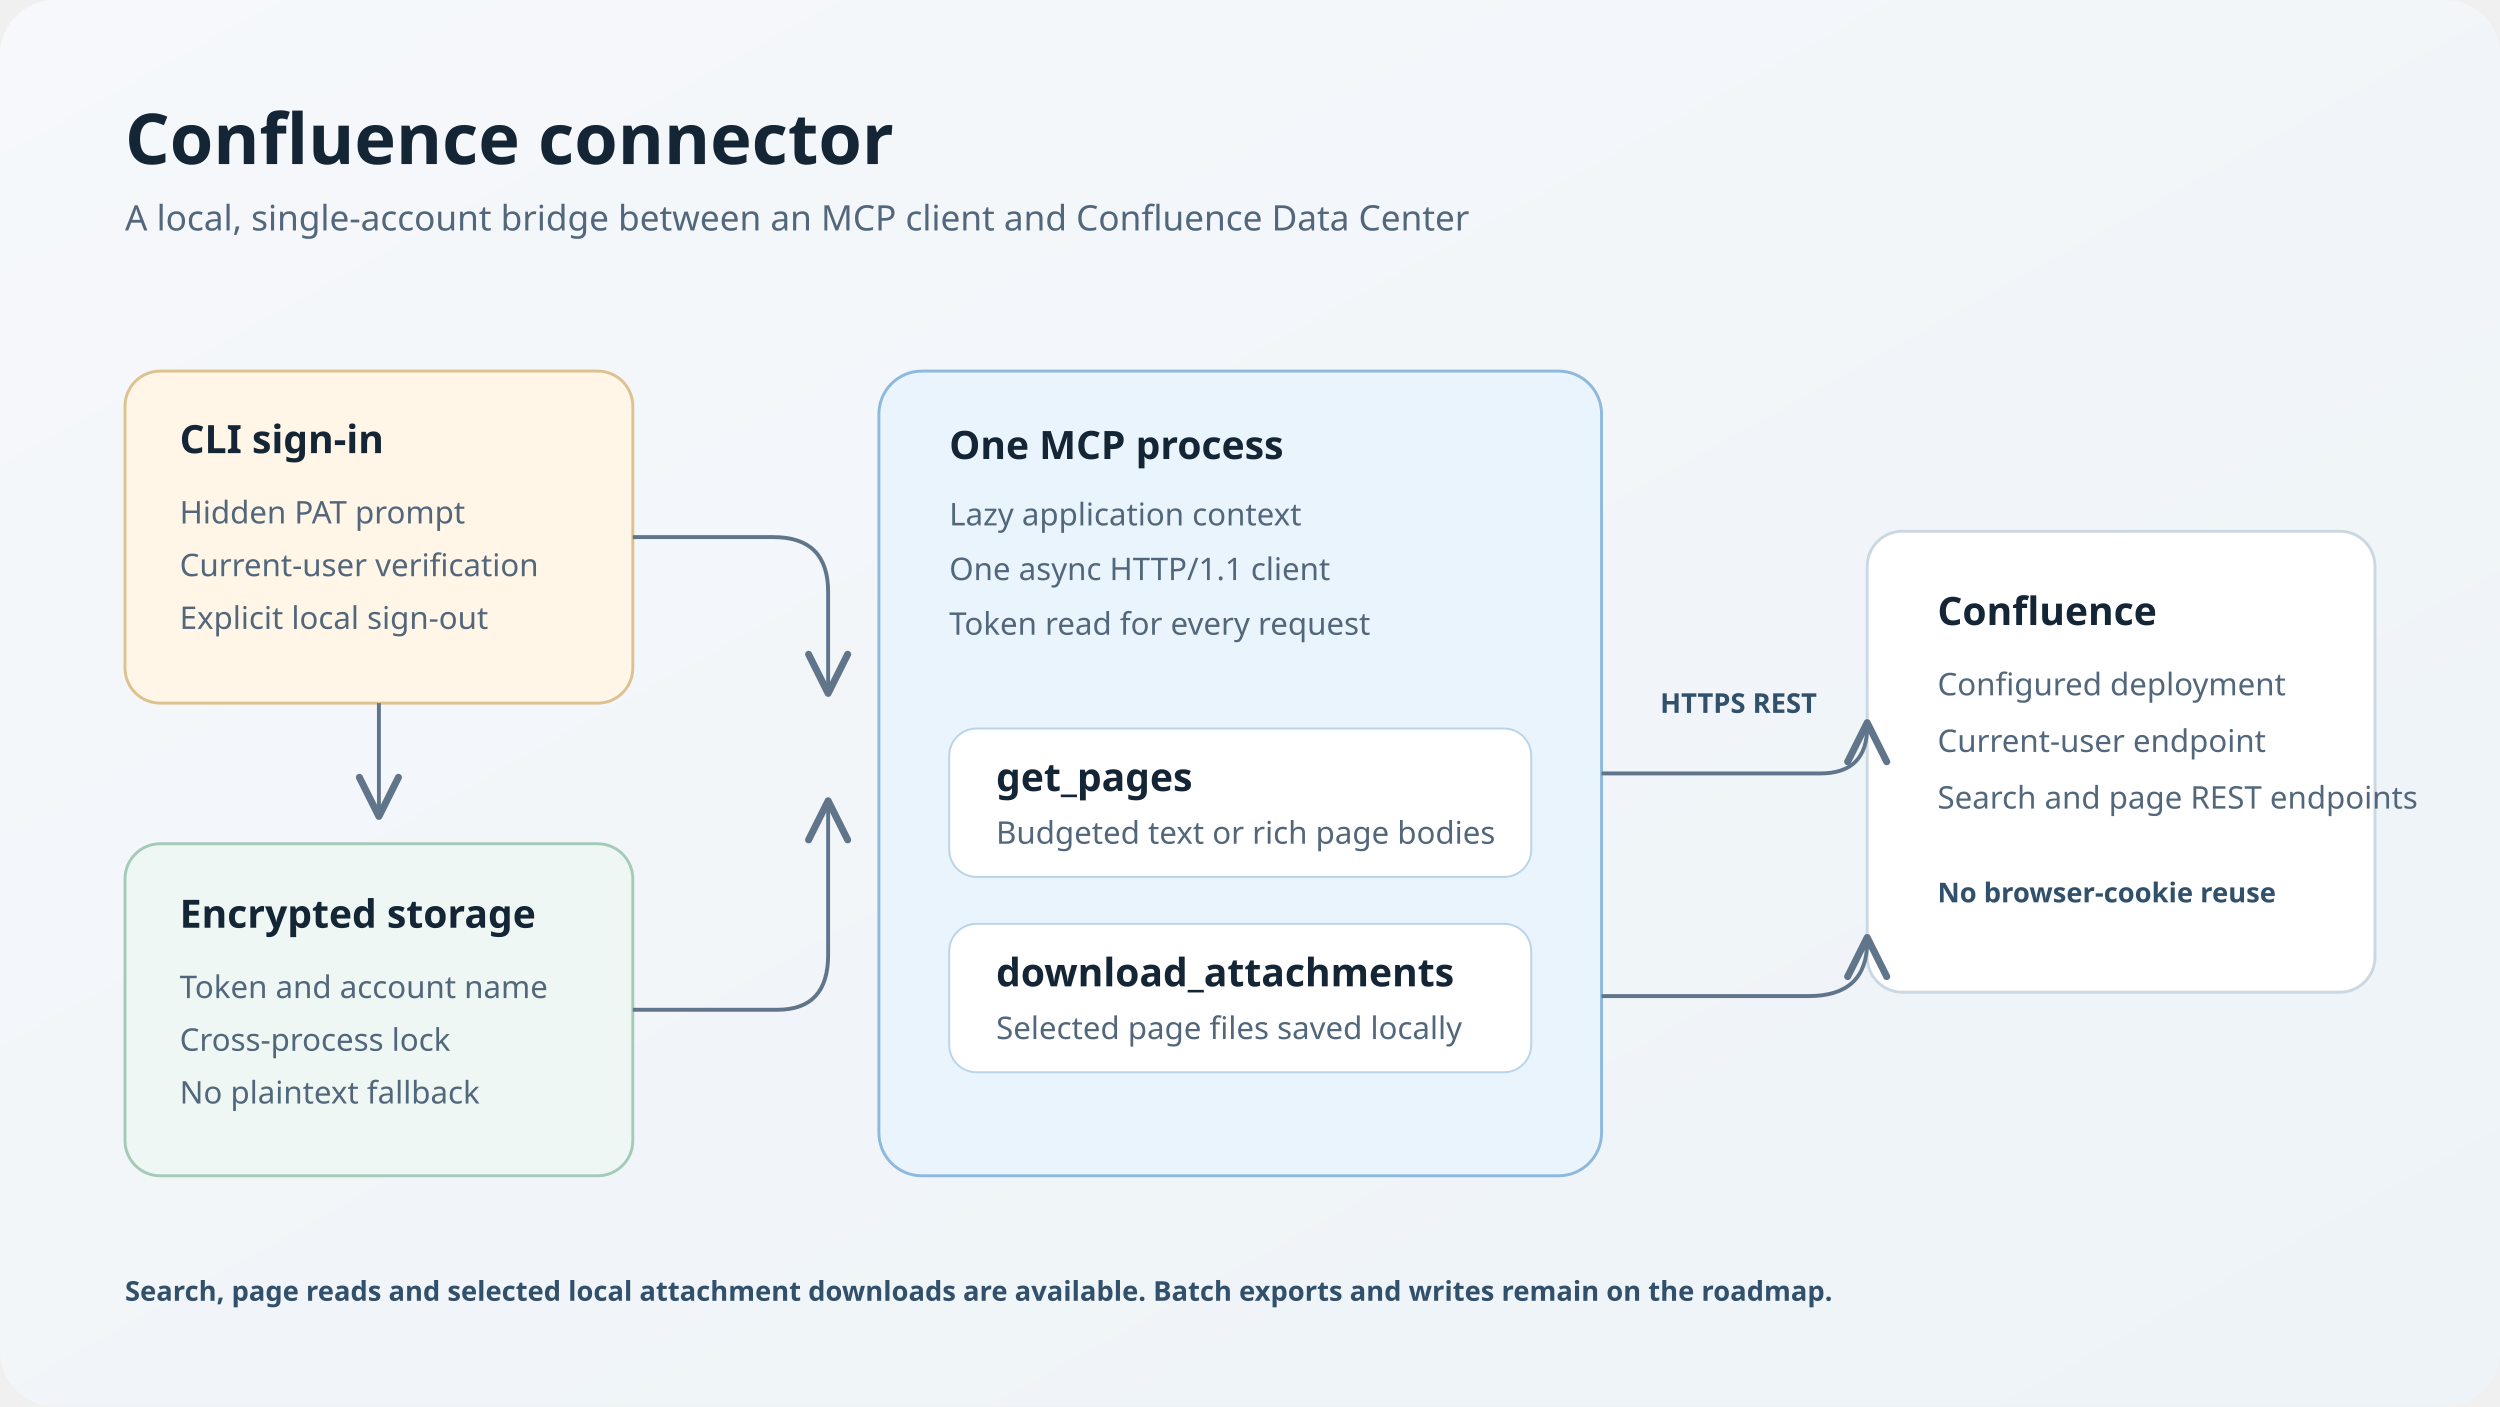
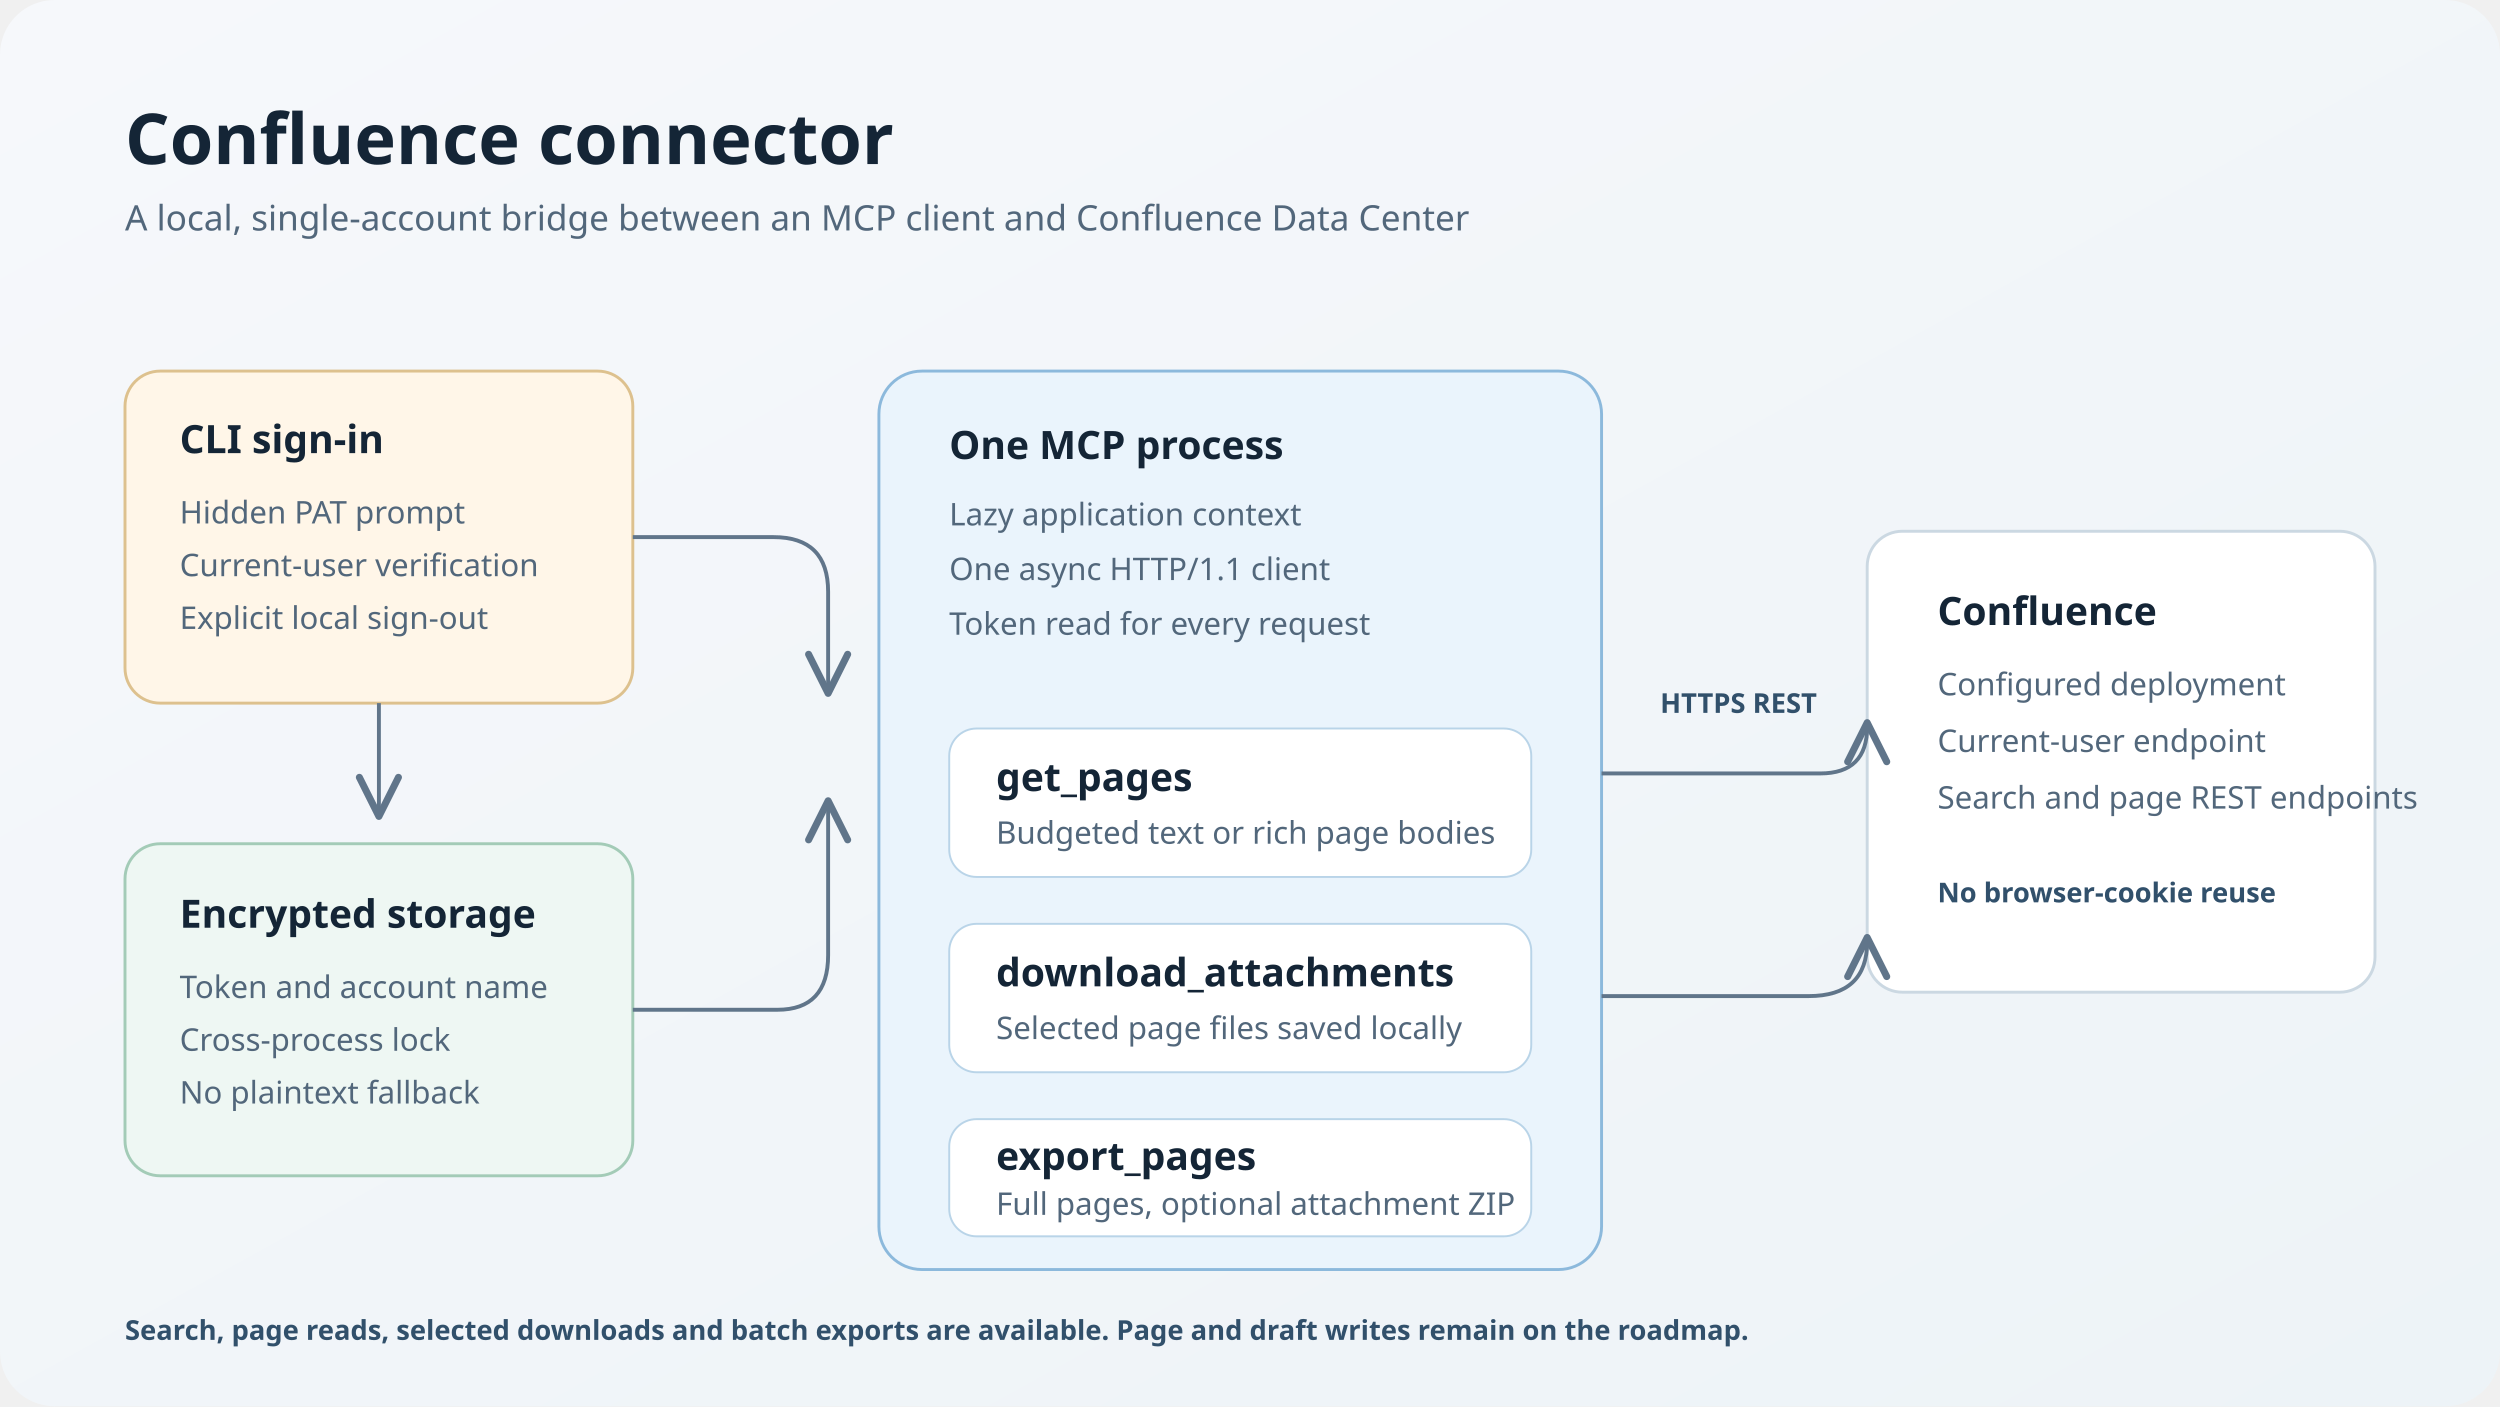
<svg xmlns="http://www.w3.org/2000/svg" viewBox="0 0 1280 720" role="img" aria-labelledby="title desc">
  <defs>
    <linearGradient id="bg" x1="0" y1="0" x2="1" y2="1">
      <stop stop-color="#f6f8fb" />
      <stop offset="1" stop-color="#edf3f7" />
    </linearGradient>
    <marker id="arrow" markerWidth="12" markerHeight="12" refX="10" refY="6" orient="auto">
      <path d="M1 1 11 6 1 11" fill="none" stroke="#60758a" stroke-width="1.8" stroke-linecap="round" stroke-linejoin="round" />
    </marker>
    <style>
      .title{font:700 36px system-ui,sans-serif;fill:#142536}.sub{font:400 18px system-ui,sans-serif;fill:#52677b}
      .head{font:700 20px system-ui,sans-serif;fill:#142536}.body{font:400 16px system-ui,sans-serif;fill:#52677b}
      .small{font:600 14px system-ui,sans-serif;fill:#31506b}.card{fill:#fff;stroke:#cbd8e2;stroke-width:1.5}
      .blue{fill:#eaf4fc;stroke:#8cb9dc}.green{fill:#eef7f3;stroke:#a3cbb7}.gold{fill:#fff6e8;stroke:#ddc18e}
    </style>
  </defs>
  <rect width="1280" height="720" rx="28" fill="url(#bg)" />
  <text x="64" y="84" class="title">Confluence connector</text>
  <text x="64" y="118" class="sub">A local, single-account bridge between an MCP client and Confluence Data Center</text>
  <rect x="64" y="190" width="260" height="170" rx="18" class="card gold" />
  <text x="92" y="232" class="head">CLI sign-in</text>
  <text x="92" y="268" class="body">
    <tspan x="92">Hidden PAT prompt</tspan>
    <tspan x="92" dy="27">Current-user verification</tspan>
    <tspan x="92" dy="27">Explicit local sign-out</tspan>
  </text>
  <rect x="64" y="432" width="260" height="170" rx="18" class="card green" />
  <text x="92" y="475" class="head">Encrypted storage</text>
  <text x="92" y="511" class="body">
    <tspan x="92">Token and account name</tspan>
    <tspan x="92" dy="27">Cross-process lock</tspan>
    <tspan x="92" dy="27">No plaintext fallback</tspan>
  </text>
-   <rect x="450" y="190" width="370" height="412" rx="22" class="card blue" />
+   <rect x="450" y="190" width="370" height="460" rx="22" class="card blue" />
  <text x="486" y="235" class="head">One MCP process</text>
  <text x="486" y="269" class="body">
    <tspan x="486">Lazy application context</tspan>
    <tspan x="486" dy="28">One async HTTP/1.1 client</tspan>
    <tspan x="486" dy="28">Token read for every request</tspan>
  </text>
  <rect x="486" y="373" width="298" height="76" rx="14" fill="#fff" stroke="#b9d4e8" />
  <text x="510" y="405" class="head" font-size="18">get_pages</text>
  <text x="510" y="432" class="body" font-size="14">Budgeted text or rich page bodies</text>
  <rect x="486" y="473" width="298" height="76" rx="14" fill="#fff" stroke="#b9d4e8" />
  <text x="510" y="505" class="head" font-size="18">download_attachments</text>
  <text x="510" y="532" class="body" font-size="14">Selected page files saved locally</text>
+   <rect x="486" y="573" width="298" height="60" rx="14" fill="#fff" stroke="#b9d4e8" />
+   <text x="510" y="599" class="head" font-size="18">export_pages</text>
+   <text x="510" y="622" class="body" font-size="14">Full pages, optional attachment ZIP</text>
  <rect x="956" y="272" width="260" height="236" rx="18" class="card" />
  <text x="992" y="320" class="head">Confluence</text>
  <text x="992" y="356" class="body">
    <tspan x="992">Configured deployment</tspan>
    <tspan x="992" dy="29">Current-user endpoint</tspan>
    <tspan x="992" dy="29">Search and page REST endpoints</tspan>
  </text>
  <text x="992" y="462" class="small">No browser-cookie reuse</text>
  <path d="M194 360v56" fill="none" stroke="#60758a" stroke-width="2" marker-end="url(#arrow)" />
  <path d="M324 275h72q28 0 28 28v50" fill="none" stroke="#60758a" stroke-width="2" marker-end="url(#arrow)" />
  <path d="M324 517h74q26 0 26-28V412" fill="none" stroke="#60758a" stroke-width="2" marker-end="url(#arrow)" />
  <path d="M820 396h112q24 0 24-24" fill="none" stroke="#60758a" stroke-width="2" marker-end="url(#arrow)" />
  <path d="M820 510h106q30 0 30-28" fill="none" stroke="#60758a" stroke-width="2" marker-end="url(#arrow)" />
  <text x="850" y="365" class="small">HTTPS REST</text>
-   <text x="64" y="666" class="small">Search, page reads and selected local attachment downloads are available. Batch exports and writes remain on the roadmap.</text>
+   <text x="64" y="686" class="small">Search, page reads, selected downloads and batch exports are available. Page and draft writes remain on the roadmap.</text>
</svg>
